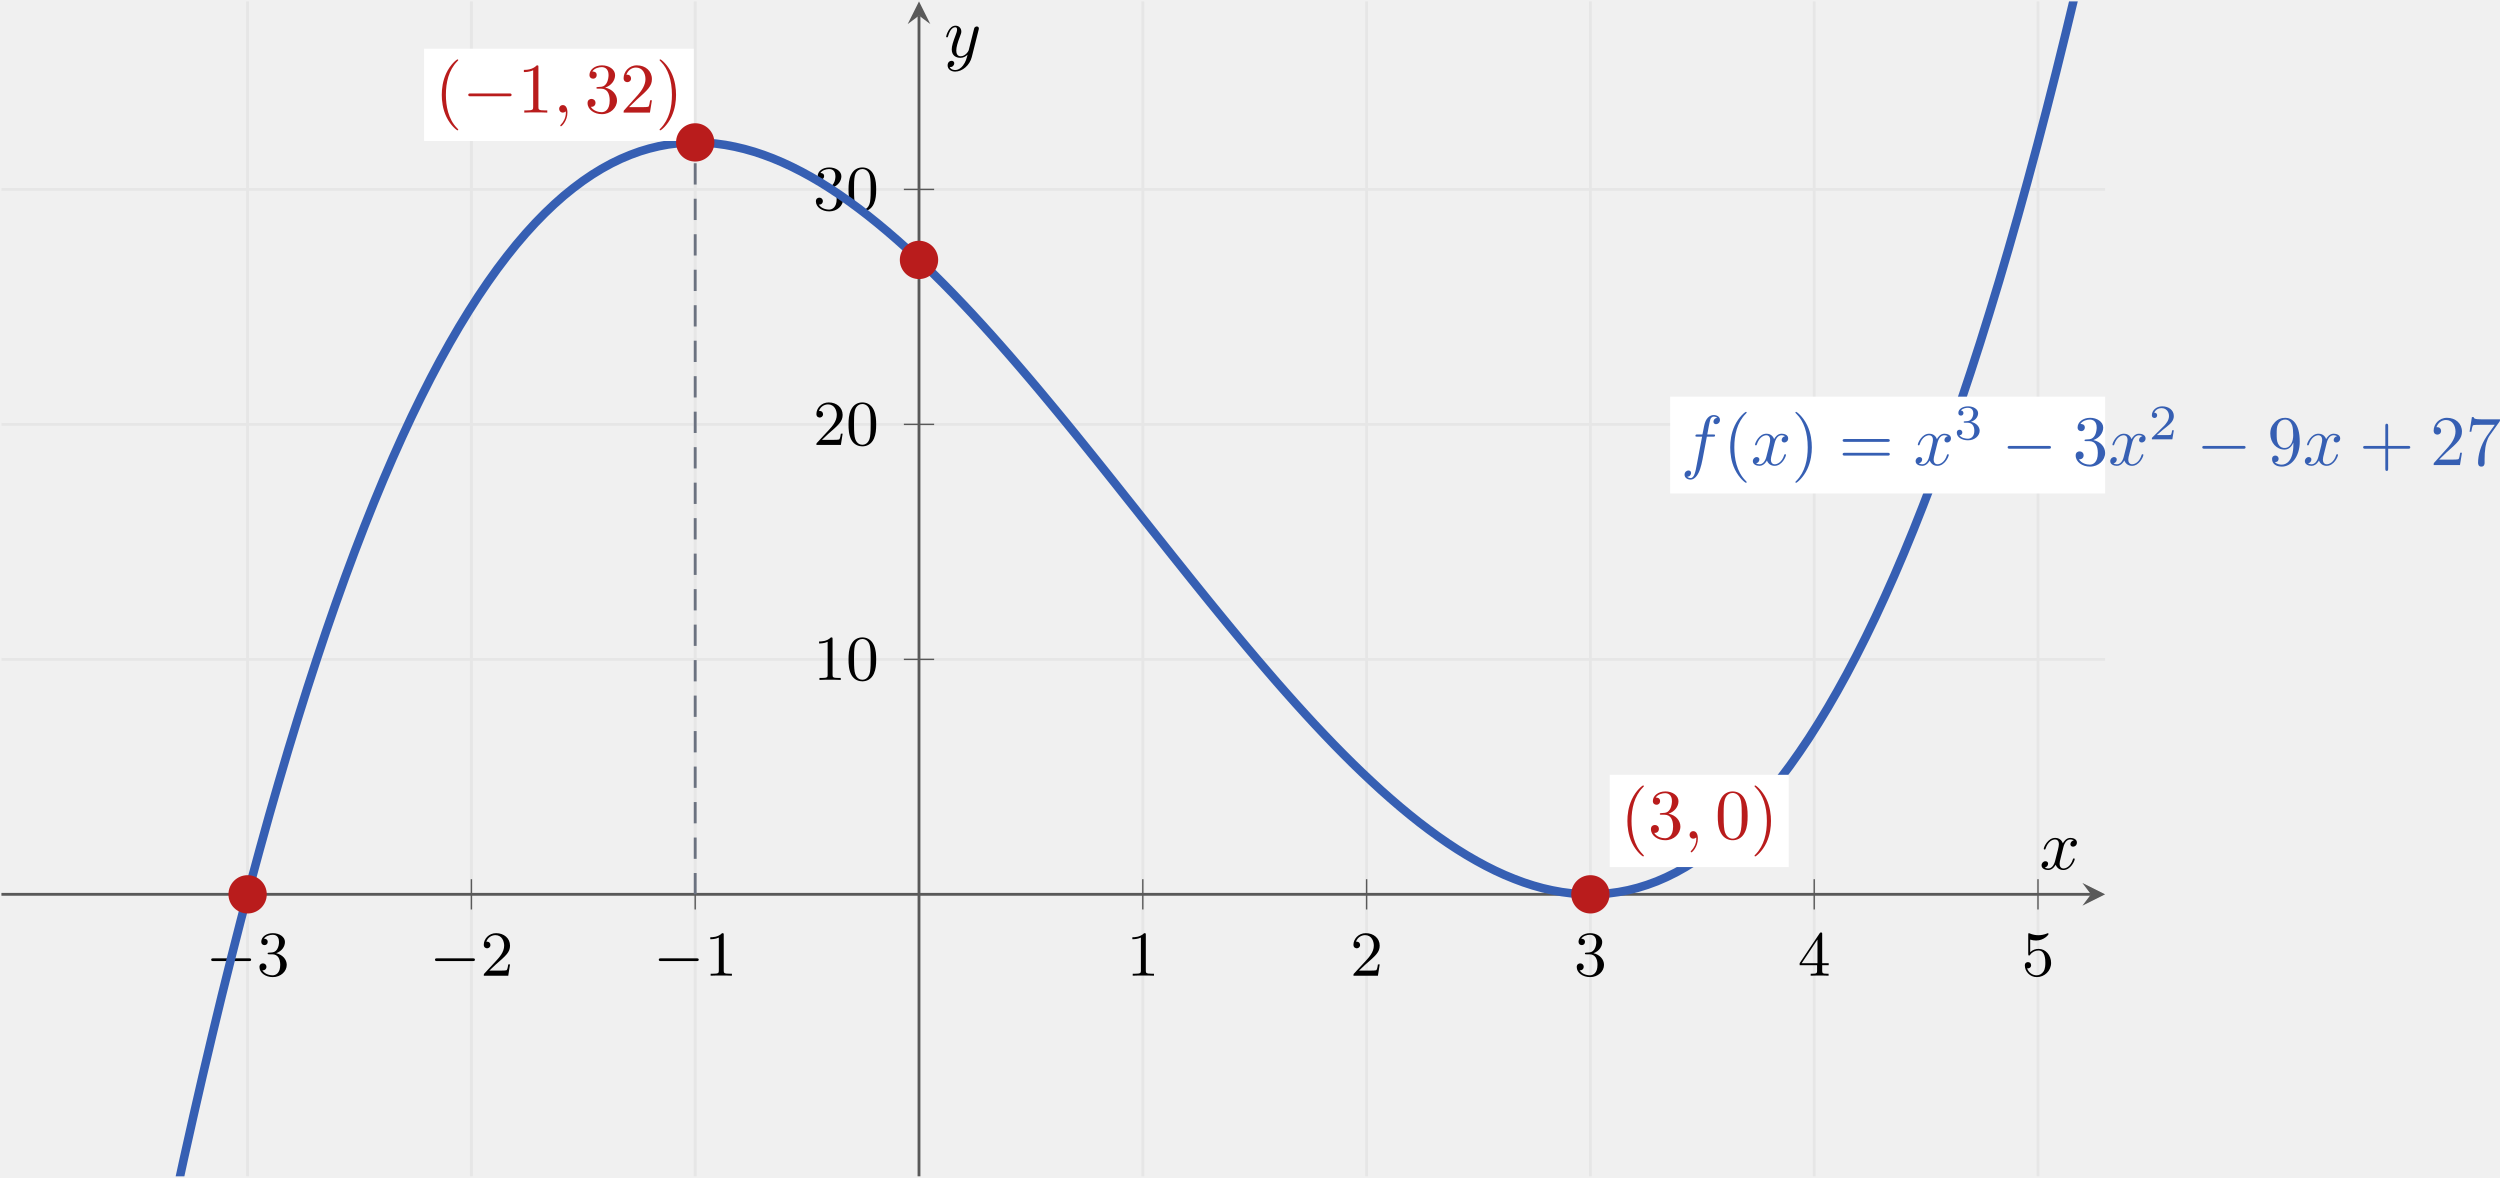
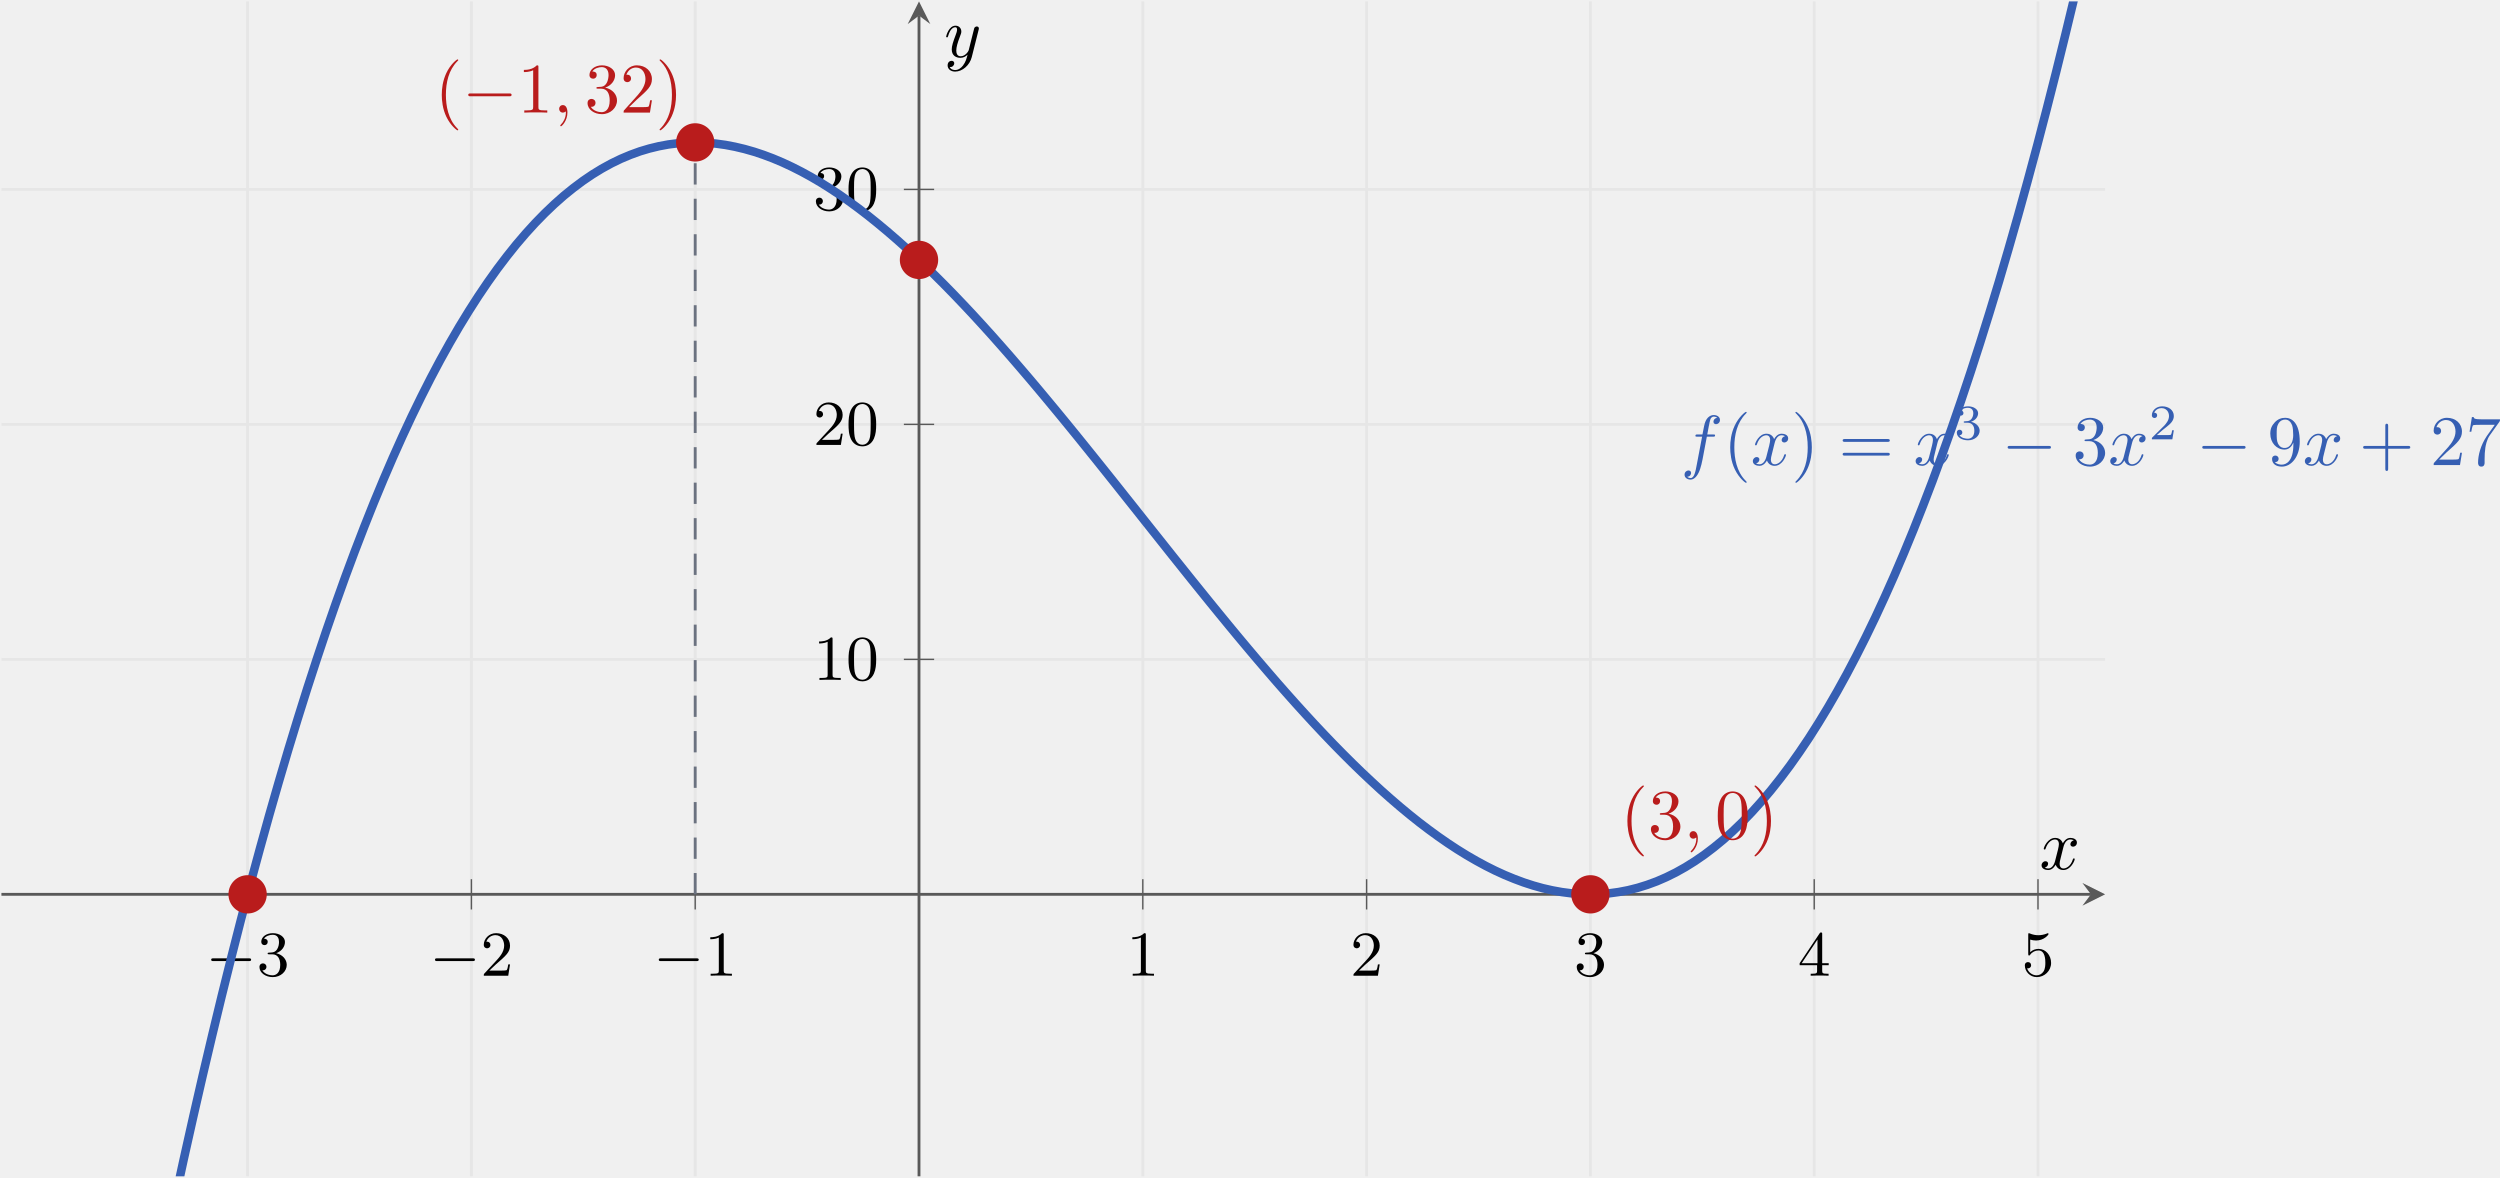
<svg xmlns="http://www.w3.org/2000/svg" xmlns:xlink="http://www.w3.org/1999/xlink" version="1.1" width="350.957pt" height="165.333pt" viewBox="-67.02 -67.02 350.957 165.333">
  <defs>
    <clipPath id="clip1">
      <path d="M-66.82 98.113H228.504V-66.821H-66.82Z" />
    </clipPath>
    <path id="g0-0" d="M6.052-2.053C6.214-2.053 6.384-2.053 6.384-2.251C6.384-2.439 6.205-2.439 6.052-2.439H1.103C.95-2.439 .771-2.439 .771-2.251C.771-2.053 .941-2.053 1.103-2.053H6.052Z" />
    <path id="g1-48" d="M4.241-2.869C4.241-3.47 4.214-4.241 3.9-4.914C3.506-5.756 2.824-5.972 2.304-5.972C1.766-5.972 1.085-5.756 .69-4.896C.403-4.277 .359-3.551 .359-2.869C.359-2.286 .377-1.417 .762-.708C1.184 .054 1.883 .197 2.295 .197C2.878 .197 3.542-.054 3.918-.879C4.187-1.479 4.241-2.152 4.241-2.869ZM2.304-.027C2.035-.027 1.39-.152 1.219-1.166C1.13-1.695 1.13-2.466 1.13-2.977C1.13-3.587 1.13-4.295 1.237-4.788C1.417-5.586 1.991-5.747 2.295-5.747C2.636-5.747 3.201-5.568 3.371-4.734C3.47-4.241 3.47-3.542 3.47-2.977C3.47-2.421 3.47-1.668 3.38-1.139C3.192-.117 2.529-.027 2.304-.027Z" />
    <path id="g1-49" d="M2.726-5.73C2.726-5.954 2.717-5.972 2.493-5.972C1.937-5.398 1.112-5.398 .834-5.398V-5.12C1.004-5.12 1.551-5.12 2.035-5.353V-.717C2.035-.386 2.008-.278 1.175-.278H.888V0C1.21-.027 2.008-.027 2.376-.027S3.551-.027 3.873 0V-.278H3.587C2.753-.278 2.726-.386 2.726-.717V-5.73Z" />
    <path id="g1-50" d="M4.142-1.587H3.891C3.873-1.47 3.802-.941 3.685-.798C3.631-.717 3.013-.717 2.833-.717H1.237L2.125-1.56C3.596-2.833 4.142-3.309 4.142-4.223C4.142-5.254 3.291-5.972 2.188-5.972C1.157-5.972 .457-5.156 .457-4.34C.457-3.891 .843-3.847 .924-3.847C1.121-3.847 1.39-3.99 1.39-4.313C1.39-4.582 1.201-4.779 .924-4.779C.879-4.779 .852-4.779 .816-4.77C1.031-5.407 1.605-5.694 2.089-5.694C3.004-5.694 3.318-4.842 3.318-4.223C3.318-3.309 2.627-2.564 2.197-2.098L.556-.323C.457-.224 .457-.206 .457 0H3.891L4.142-1.587Z" />
    <path id="g1-51" d="M2.735-3.156C3.569-3.47 3.963-4.125 3.963-4.743C3.963-5.434 3.201-5.972 2.268-5.972S.637-5.443 .637-4.761C.637-4.465 .834-4.295 1.094-4.295S1.542-4.483 1.542-4.743C1.542-5.057 1.327-5.192 1.022-5.192C1.255-5.568 1.802-5.747 2.242-5.747C2.986-5.747 3.129-5.156 3.129-4.734C3.129-4.465 3.075-4.035 2.851-3.694C2.573-3.291 2.26-3.273 2-3.255C1.775-3.237 1.757-3.237 1.686-3.237C1.605-3.228 1.533-3.219 1.533-3.12C1.533-3.004 1.605-3.004 1.757-3.004H2.179C2.959-3.004 3.3-2.376 3.3-1.524C3.3-.377 2.69-.054 2.233-.054C2.062-.054 1.193-.099 .789-.762C1.112-.717 1.363-.941 1.363-1.246C1.363-1.542 1.139-1.731 .879-1.731C.655-1.731 .386-1.596 .386-1.219C.386-.421 1.219 .197 2.26 .197C3.38 .197 4.214-.61 4.214-1.524C4.214-2.304 3.596-2.968 2.735-3.156Z" />
    <path id="g1-52" d="M.26-1.757V-1.479H2.708V-.708C2.708-.377 2.681-.278 2.008-.278H1.811V0C2.376-.027 3.004-.027 3.067-.027C3.111-.027 3.757-.027 4.322 0V-.278H4.125C3.452-.278 3.425-.377 3.425-.708V-1.479H4.34V-1.757H3.425V-5.828C3.425-6.007 3.425-6.07 3.255-6.07C3.147-6.07 3.138-6.061 3.058-5.936L.26-1.757ZM.547-1.757L2.762-5.075V-1.757H.547Z" />
    <path id="g1-53" d="M.933-3.093C.933-2.932 .933-2.833 1.058-2.833C1.13-2.833 1.157-2.869 1.21-2.95C1.479-3.327 1.91-3.542 2.376-3.542C3.335-3.542 3.335-2.161 3.335-1.838C3.335-1.56 3.335-1.004 3.084-.601C2.842-.224 2.466-.054 2.116-.054C1.587-.054 .986-.386 .771-1.049C.78-1.049 .834-1.031 .897-1.031C1.076-1.031 1.336-1.148 1.336-1.47C1.336-1.748 1.139-1.91 .897-1.91C.708-1.91 .457-1.802 .457-1.444C.457-.628 1.139 .197 2.134 .197C3.219 .197 4.142-.681 4.142-1.793C4.142-2.878 3.371-3.766 2.394-3.766C1.964-3.766 1.524-3.622 1.21-3.3V-5.066C1.479-4.985 1.757-4.94 2.035-4.94C3.138-4.94 3.784-5.738 3.784-5.855C3.784-5.936 3.73-5.972 3.685-5.972C3.667-5.972 3.649-5.972 3.569-5.927C3.147-5.756 2.735-5.685 2.358-5.685C1.973-5.685 1.569-5.756 1.157-5.927C1.067-5.972 1.049-5.972 1.04-5.972C.933-5.972 .933-5.882 .933-5.73V-3.093Z" />
    <path id="g2-0" d="M6.565-2.291C6.735-2.291 6.914-2.291 6.914-2.491S6.735-2.69 6.565-2.69H1.176C1.006-2.69 .827-2.69 .827-2.491S1.006-2.291 1.176-2.291H6.565Z" />
    <path id="g3-59" d="M2.022-.01C2.022-.667 1.773-1.056 1.385-1.056C1.056-1.056 .857-.807 .857-.528C.857-.259 1.056 0 1.385 0C1.504 0 1.634-.04 1.733-.13C1.763-.149 1.773-.159 1.783-.159S1.803-.149 1.803-.01C1.803 .727 1.455 1.325 1.126 1.654C1.016 1.763 1.016 1.783 1.016 1.813C1.016 1.883 1.066 1.923 1.116 1.923C1.225 1.923 2.022 1.156 2.022-.01Z" />
    <path id="g3-102" d="M3.656-3.985H4.513C4.712-3.985 4.812-3.985 4.812-4.184C4.812-4.294 4.712-4.294 4.543-4.294H3.716L3.925-5.43C3.965-5.639 4.105-6.346 4.164-6.466C4.254-6.655 4.423-6.804 4.633-6.804C4.672-6.804 4.932-6.804 5.121-6.625C4.682-6.585 4.583-6.237 4.583-6.087C4.583-5.858 4.762-5.738 4.951-5.738C5.21-5.738 5.499-5.958 5.499-6.336C5.499-6.795 5.041-7.024 4.633-7.024C4.294-7.024 3.666-6.844 3.367-5.858C3.308-5.649 3.278-5.549 3.039-4.294H2.351C2.162-4.294 2.052-4.294 2.052-4.105C2.052-3.985 2.142-3.985 2.331-3.985H2.989L2.242-.05C2.062 .917 1.893 1.823 1.375 1.823C1.335 1.823 1.086 1.823 .897 1.644C1.355 1.614 1.445 1.255 1.445 1.106C1.445 .877 1.265 .757 1.076 .757C.817 .757 .528 .976 .528 1.355C.528 1.803 .966 2.042 1.375 2.042C1.923 2.042 2.321 1.455 2.501 1.076C2.819 .448 3.049-.757 3.059-.827L3.656-3.985Z" />
    <path id="g3-120" d="M3.328-3.009C3.387-3.268 3.616-4.184 4.314-4.184C4.364-4.184 4.603-4.184 4.812-4.055C4.533-4.005 4.334-3.756 4.334-3.517C4.334-3.357 4.443-3.168 4.712-3.168C4.932-3.168 5.25-3.347 5.25-3.746C5.25-4.264 4.663-4.403 4.324-4.403C3.746-4.403 3.397-3.875 3.278-3.646C3.029-4.304 2.491-4.403 2.202-4.403C1.166-4.403 .598-3.118 .598-2.869C.598-2.77 .697-2.77 .717-2.77C.797-2.77 .827-2.79 .847-2.879C1.186-3.935 1.843-4.184 2.182-4.184C2.371-4.184 2.72-4.095 2.72-3.517C2.72-3.208 2.55-2.54 2.182-1.146C2.022-.528 1.674-.11 1.235-.11C1.176-.11 .946-.11 .737-.239C.986-.289 1.205-.498 1.205-.777C1.205-1.046 .986-1.126 .837-1.126C.538-1.126 .289-.867 .289-.548C.289-.09 .787 .11 1.225 .11C1.883 .11 2.242-.588 2.271-.648C2.391-.279 2.75 .11 3.347 .11C4.374 .11 4.941-1.176 4.941-1.425C4.941-1.524 4.852-1.524 4.822-1.524C4.732-1.524 4.712-1.484 4.692-1.415C4.364-.349 3.686-.11 3.367-.11C2.979-.11 2.819-.428 2.819-.767C2.819-.986 2.879-1.205 2.989-1.644L3.328-3.009Z" />
    <path id="g3-121" d="M4.842-3.796C4.882-3.935 4.882-3.955 4.882-4.025C4.882-4.204 4.742-4.294 4.593-4.294C4.493-4.294 4.334-4.234 4.244-4.085C4.224-4.035 4.144-3.726 4.105-3.547C4.035-3.288 3.965-3.019 3.905-2.75L3.457-.956C3.417-.807 2.989-.11 2.331-.11C1.823-.11 1.714-.548 1.714-.917C1.714-1.375 1.883-1.993 2.222-2.869C2.381-3.278 2.421-3.387 2.421-3.587C2.421-4.035 2.102-4.403 1.604-4.403C.658-4.403 .289-2.959 .289-2.869C.289-2.77 .389-2.77 .408-2.77C.508-2.77 .518-2.79 .568-2.949C.837-3.885 1.235-4.184 1.574-4.184C1.654-4.184 1.823-4.184 1.823-3.866C1.823-3.616 1.724-3.357 1.654-3.168C1.255-2.112 1.076-1.544 1.076-1.076C1.076-.189 1.704 .11 2.291 .11C2.68 .11 3.019-.06 3.298-.339C3.168 .179 3.049 .667 2.65 1.196C2.391 1.534 2.012 1.823 1.554 1.823C1.415 1.823 .966 1.793 .797 1.405C.956 1.405 1.086 1.405 1.225 1.285C1.325 1.196 1.425 1.066 1.425 .877C1.425 .568 1.156 .528 1.056 .528C.827 .528 .498 .687 .498 1.176C.498 1.674 .936 2.042 1.554 2.042C2.58 2.042 3.606 1.136 3.885 .01L4.842-3.796Z" />
    <path id="g4-40" d="M3.298 2.391C3.298 2.361 3.298 2.341 3.128 2.172C1.883 .917 1.564-.966 1.564-2.491C1.564-4.224 1.943-5.958 3.168-7.203C3.298-7.323 3.298-7.342 3.298-7.372C3.298-7.442 3.258-7.472 3.198-7.472C3.098-7.472 2.202-6.795 1.614-5.529C1.106-4.433 .986-3.328 .986-2.491C.986-1.714 1.096-.508 1.644 .618C2.242 1.843 3.098 2.491 3.198 2.491C3.258 2.491 3.298 2.461 3.298 2.391Z" />
    <path id="g4-41" d="M2.879-2.491C2.879-3.268 2.77-4.473 2.222-5.599C1.624-6.824 .767-7.472 .667-7.472C.608-7.472 .568-7.432 .568-7.372C.568-7.342 .568-7.323 .757-7.143C1.733-6.157 2.301-4.573 2.301-2.491C2.301-.787 1.933 .966 .697 2.222C.568 2.341 .568 2.361 .568 2.391C.568 2.451 .608 2.491 .667 2.491C.767 2.491 1.664 1.813 2.252 .548C2.76-.548 2.879-1.654 2.879-2.491Z" />
    <path id="g4-43" d="M4.075-2.291H6.854C6.994-2.291 7.183-2.291 7.183-2.491S6.994-2.69 6.854-2.69H4.075V-5.479C4.075-5.619 4.075-5.808 3.875-5.808S3.676-5.619 3.676-5.479V-2.69H.887C.747-2.69 .558-2.69 .558-2.491S.747-2.291 .887-2.291H3.676V.498C3.676 .638 3.676 .827 3.875 .827S4.075 .638 4.075 .498V-2.291Z" />
    <path id="g4-48" d="M4.583-3.188C4.583-3.985 4.533-4.782 4.184-5.519C3.726-6.476 2.909-6.635 2.491-6.635C1.893-6.635 1.166-6.376 .757-5.45C.438-4.762 .389-3.985 .389-3.188C.389-2.441 .428-1.544 .837-.787C1.265 .02 1.993 .219 2.481 .219C3.019 .219 3.776 .01 4.214-.936C4.533-1.624 4.583-2.401 4.583-3.188ZM2.481 0C2.092 0 1.504-.249 1.325-1.205C1.215-1.803 1.215-2.72 1.215-3.308C1.215-3.945 1.215-4.603 1.295-5.141C1.484-6.326 2.232-6.416 2.481-6.416C2.809-6.416 3.467-6.237 3.656-5.25C3.756-4.692 3.756-3.935 3.756-3.308C3.756-2.56 3.756-1.883 3.646-1.245C3.497-.299 2.929 0 2.481 0Z" />
    <path id="g4-49" d="M2.929-6.376C2.929-6.615 2.929-6.635 2.7-6.635C2.082-5.998 1.205-5.998 .887-5.998V-5.689C1.086-5.689 1.674-5.689 2.192-5.948V-.787C2.192-.428 2.162-.309 1.265-.309H.946V0C1.295-.03 2.162-.03 2.56-.03S3.826-.03 4.174 0V-.309H3.856C2.959-.309 2.929-.418 2.929-.787V-6.376Z" />
    <path id="g4-50" d="M1.265-.767L2.321-1.793C3.875-3.168 4.473-3.706 4.473-4.702C4.473-5.838 3.577-6.635 2.361-6.635C1.235-6.635 .498-5.719 .498-4.832C.498-4.274 .996-4.274 1.026-4.274C1.196-4.274 1.544-4.394 1.544-4.802C1.544-5.061 1.365-5.32 1.016-5.32C.936-5.32 .917-5.32 .887-5.31C1.116-5.958 1.654-6.326 2.232-6.326C3.138-6.326 3.567-5.519 3.567-4.702C3.567-3.905 3.068-3.118 2.521-2.501L.608-.369C.498-.259 .498-.239 .498 0H4.194L4.473-1.733H4.224C4.174-1.435 4.105-.996 4.005-.847C3.935-.767 3.278-.767 3.059-.767H1.265Z" />
    <path id="g4-51" d="M2.889-3.507C3.706-3.776 4.284-4.473 4.284-5.26C4.284-6.077 3.407-6.635 2.451-6.635C1.445-6.635 .687-6.037 .687-5.28C.687-4.951 .907-4.762 1.196-4.762C1.504-4.762 1.704-4.981 1.704-5.27C1.704-5.768 1.235-5.768 1.086-5.768C1.395-6.257 2.052-6.386 2.411-6.386C2.819-6.386 3.367-6.167 3.367-5.27C3.367-5.151 3.347-4.573 3.088-4.134C2.79-3.656 2.451-3.626 2.202-3.616C2.122-3.606 1.883-3.587 1.813-3.587C1.733-3.577 1.664-3.567 1.664-3.467C1.664-3.357 1.733-3.357 1.903-3.357H2.341C3.158-3.357 3.527-2.68 3.527-1.704C3.527-.349 2.839-.06 2.401-.06C1.973-.06 1.225-.229 .877-.817C1.225-.767 1.534-.986 1.534-1.365C1.534-1.724 1.265-1.923 .976-1.923C.737-1.923 .418-1.783 .418-1.345C.418-.438 1.345 .219 2.431 .219C3.646 .219 4.553-.687 4.553-1.704C4.553-2.521 3.925-3.298 2.889-3.507Z" />
    <path id="g4-55" d="M4.742-6.067C4.832-6.187 4.832-6.207 4.832-6.416H2.411C1.196-6.416 1.176-6.545 1.136-6.735H.887L.558-4.682H.807C.837-4.842 .927-5.469 1.056-5.589C1.126-5.649 1.903-5.649 2.032-5.649H4.095C3.985-5.489 3.198-4.403 2.979-4.075C2.082-2.73 1.753-1.345 1.753-.329C1.753-.229 1.753 .219 2.212 .219S2.67-.229 2.67-.329V-.837C2.67-1.385 2.7-1.933 2.78-2.471C2.819-2.7 2.959-3.557 3.397-4.174L4.742-6.067Z" />
    <path id="g4-57" d="M3.656-3.168V-2.849C3.656-.518 2.62-.06 2.042-.06C1.873-.06 1.335-.08 1.066-.418C1.504-.418 1.584-.707 1.584-.877C1.584-1.186 1.345-1.335 1.126-1.335C.966-1.335 .667-1.245 .667-.857C.667-.189 1.205 .219 2.052 .219C3.337 .219 4.553-1.136 4.553-3.278C4.553-5.958 3.407-6.635 2.521-6.635C1.973-6.635 1.484-6.456 1.056-6.007C.648-5.559 .418-5.141 .418-4.394C.418-3.148 1.295-2.172 2.411-2.172C3.019-2.172 3.427-2.59 3.656-3.168ZM2.421-2.401C2.262-2.401 1.803-2.401 1.494-3.029C1.315-3.397 1.315-3.895 1.315-4.384C1.315-4.922 1.315-5.39 1.524-5.758C1.793-6.257 2.172-6.386 2.521-6.386C2.979-6.386 3.308-6.047 3.477-5.599C3.597-5.28 3.636-4.653 3.636-4.194C3.636-3.367 3.298-2.401 2.421-2.401Z" />
    <path id="g4-61" d="M6.844-3.258C6.994-3.258 7.183-3.258 7.183-3.457S6.994-3.656 6.854-3.656H.887C.747-3.656 .558-3.656 .558-3.457S.747-3.258 .897-3.258H6.844ZM6.854-1.325C6.994-1.325 7.183-1.325 7.183-1.524S6.994-1.724 6.844-1.724H.897C.747-1.724 .558-1.724 .558-1.524S.747-1.325 .887-1.325H6.854Z" />
    <path id="g5-50" d="M3.522-1.269H3.285C3.264-1.116 3.194-.704 3.103-.635C3.048-.593 2.511-.593 2.413-.593H1.13C1.862-1.241 2.106-1.437 2.525-1.764C3.041-2.176 3.522-2.608 3.522-3.271C3.522-4.115 2.783-4.631 1.89-4.631C1.025-4.631 .439-4.024 .439-3.382C.439-3.027 .739-2.992 .809-2.992C.976-2.992 1.179-3.11 1.179-3.361C1.179-3.487 1.13-3.731 .767-3.731C.983-4.226 1.458-4.38 1.785-4.38C2.483-4.38 2.845-3.836 2.845-3.271C2.845-2.664 2.413-2.183 2.19-1.932L.509-.272C.439-.209 .439-.195 .439 0H3.313L3.522-1.269Z" />
    <path id="g5-51" d="M1.904-2.329C2.448-2.329 2.838-1.953 2.838-1.206C2.838-.342 2.336-.084 1.932-.084C1.653-.084 1.039-.16 .746-.572C1.074-.586 1.151-.816 1.151-.962C1.151-1.186 .983-1.346 .767-1.346C.572-1.346 .377-1.227 .377-.941C.377-.286 1.102 .139 1.946 .139C2.915 .139 3.585-.509 3.585-1.206C3.585-1.75 3.138-2.294 2.371-2.455C3.103-2.72 3.368-3.243 3.368-3.668C3.368-4.219 2.734-4.631 1.96-4.631S.593-4.254 .593-3.696C.593-3.459 .746-3.327 .955-3.327C1.172-3.327 1.311-3.487 1.311-3.682C1.311-3.884 1.172-4.031 .955-4.045C1.2-4.352 1.681-4.428 1.939-4.428C2.253-4.428 2.692-4.275 2.692-3.668C2.692-3.375 2.594-3.055 2.413-2.838C2.183-2.573 1.988-2.559 1.639-2.538C1.465-2.525 1.451-2.525 1.416-2.518C1.402-2.518 1.346-2.504 1.346-2.427C1.346-2.329 1.409-2.329 1.527-2.329H1.904Z" />
  </defs>
  <g id="page1">
    <path d="M-32.262 98.113V-66.821M-.844 98.113V-66.821M30.574 98.113V-66.821M93.41 98.113V-66.821M124.829 98.113V-66.821M156.246 98.113V-66.821M187.665 98.113V-66.821M219.078 98.113V-66.821" stroke="#e6e6e6" fill="none" stroke-width=".399" stroke-miterlimit="10" />
    <path d="M-66.82 25.543H228.504M-66.82-7.446H228.504M-66.82-40.43H228.504" stroke="#e6e6e6" fill="none" stroke-width=".399" stroke-miterlimit="10" />
    <path d="M-32.262 60.656V56.402M-.844 60.656V56.402M30.574 60.656V56.402M93.41 60.656V56.402M124.829 60.656V56.402M156.246 60.656V56.402M187.665 60.656V56.402M219.078 60.656V56.402" stroke="#595959" fill="none" stroke-width=".199" stroke-miterlimit="10" />
    <path d="M59.867 25.543H64.118M59.867-7.446H64.118M59.867-40.43H64.118" stroke="#595959" fill="none" stroke-width=".199" stroke-miterlimit="10" />
    <path d="M-66.82 58.527H226.512" stroke="#595959" fill="none" stroke-width=".399" stroke-miterlimit="10" />
    <path d="M228.504 58.527L225.317 56.934L226.512 58.527L225.317 60.121" fill="#595959" />
    <path d="M61.992 98.113V-64.828" stroke="#595959" fill="none" stroke-width=".399" stroke-miterlimit="10" />
    <path d="M61.992-66.82L60.398-63.633L61.992-64.828L63.586-63.633" fill="#595959" />
    <g transform="matrix(1 0 0 1 28.4724 -160.5246)">
      <use x="-66.62" y="230.477" xlink:href="#g0-0" />
      <use x="-59.453" y="230.477" xlink:href="#g1-51" />
    </g>
    <g transform="matrix(1 0 0 1 59.88994 -160.5246)">
      <use x="-66.62" y="230.477" xlink:href="#g0-0" />
      <use x="-59.453" y="230.477" xlink:href="#g1-50" />
    </g>
    <g transform="matrix(1 0 0 1 91.3075 -160.5246)">
      <use x="-66.62" y="230.477" xlink:href="#g0-0" />
      <use x="-59.453" y="230.477" xlink:href="#g1-49" />
    </g>
    <g transform="matrix(1 0 0 1 157.7263 -160.5246)">
      <use x="-66.62" y="230.477" xlink:href="#g1-49" />
    </g>
    <g transform="matrix(1 0 0 1 189.1442 -160.5246)">
      <use x="-66.62" y="230.477" xlink:href="#g1-50" />
    </g>
    <g transform="matrix(1 0 0 1 220.5612 -160.5246)">
      <use x="-66.62" y="230.477" xlink:href="#g1-51" />
    </g>
    <g transform="matrix(1 0 0 1 251.9792 -160.5246)">
      <use x="-66.62" y="230.477" xlink:href="#g1-52" />
    </g>
    <g transform="matrix(1 0 0 1 283.3962 -160.5246)">
      <use x="-66.62" y="230.477" xlink:href="#g1-53" />
    </g>
    <g transform="matrix(1 0 0 1 113.7515 -202.0458)">
      <use x="-66.62" y="230.477" xlink:href="#g1-49" />
      <use x="-62.012" y="230.477" xlink:href="#g1-48" />
    </g>
    <g transform="matrix(1 0 0 1 113.7515 -235.0321)">
      <use x="-66.62" y="230.477" xlink:href="#g1-50" />
      <use x="-62.012" y="230.477" xlink:href="#g1-48" />
    </g>
    <g transform="matrix(1 0 0 1 113.7515 -268.0184)">
      <use x="-66.62" y="230.477" xlink:href="#g1-51" />
      <use x="-62.012" y="230.477" xlink:href="#g1-48" />
    </g>
    <path d="M-65.25 230.676L-63.914 221.73L-62.582 212.961L-61.246 204.371L-59.91 195.957L-58.578 187.719L-57.242 179.648L-55.91 171.754L-54.574 164.027L-53.242 156.465L-51.906 149.074L-50.574 141.847L-49.238 134.785L-47.906 127.883L-46.57 121.14L-45.234 114.558L-43.902 108.133L-42.566 101.867L-41.234 95.75L-39.898 89.789L-38.566 83.98L-37.23 78.32L-35.898 72.808L-34.562 67.445L-33.23 62.226L-31.895 57.152L-30.559 52.218L-29.227 47.426L-27.891 42.773L-26.559 38.258L-25.223 33.879L-23.891 29.636L-22.555 25.527L-21.223 21.547L-19.887 17.699L-18.555 13.98L-17.219 10.386L-15.883 6.918L-14.551 3.574L-13.215 .355L-11.883-2.742L-10.547-5.723L-9.215-8.586L-7.879-11.328L-6.547-13.957L-5.211-16.477L-3.875-18.879L-2.543-21.172L-1.207-23.356L.125-25.434L1.461-27.407L2.793-29.274L4.129-31.035L5.461-32.699L6.797-34.262L8.129-35.723L9.465-37.09L10.801-38.364L12.133-39.543L13.469-40.625L14.801-41.621L16.137-42.528L17.469-43.344L18.805-44.078L20.137-44.723L21.473-45.285L22.805-45.77L24.141-46.168L25.477-46.492L26.809-46.739L28.145-46.907L29.477-47.004L30.812-47.028L32.145-46.981L33.48-46.86L34.812-46.676L36.148-46.422L37.48-46.106L38.816-45.727L40.153-45.282L41.484-44.782L42.821-44.219L44.153-43.598L45.489-42.922L46.821-42.192L48.157-41.41L49.489-40.574L50.825-39.692L52.157-38.758L53.492-37.778L54.828-36.754L56.16-35.684L57.496-34.571L58.828-33.422L60.164-32.231L61.496-31L62.831-29.735L64.165-28.434L65.499-27.102L66.832-25.739L68.168-24.34L69.504-22.918L70.835-21.469L72.171-19.992L73.504-18.489L74.84-16.965L76.171-15.422L77.507-13.86L78.84-12.278L80.175-10.676L81.511-9.063L82.844-7.438L84.18-5.797L85.511-4.149L86.847-2.489L88.18-.824L89.516 .847L90.847 2.527L92.183 4.203L93.516 5.886L94.852 7.566L96.188 9.246L97.519 10.922L98.856 12.593L100.188 14.258L101.523 15.914L102.856 17.562L104.192 19.199L105.523 20.824L106.859 22.437L108.192 24.031L109.528 25.613L110.864 27.172L112.195 28.715L113.531 30.234L114.864 31.73L116.2 33.203L117.531 34.648L118.868 36.07L120.2 37.461L121.535 38.82L122.868 40.148L124.204 41.441L125.54 42.699L126.871 43.926L128.207 45.109L129.54 46.254L130.875 47.359L132.207 48.422L133.542 49.437L134.875 50.41L136.21 51.336L137.542 52.211L138.879 53.039L140.214 53.812L141.547 54.535L142.882 55.203L144.214 55.812L145.55 56.363L146.882 56.859L148.219 57.293L149.55 57.664L150.887 57.968L152.219 58.211L153.554 58.386L154.891 58.492L156.222 58.527L157.559 58.492L158.891 58.386L160.226 58.203L161.559 57.945L162.894 57.609L164.226 57.195L165.562 56.703L166.894 56.125L168.231 55.465L169.566 54.718L170.899 53.886L172.234 52.968L173.566 51.957L174.903 50.859L176.234 49.664L177.571 48.379L178.903 46.996L180.238 45.515L181.575 43.937L182.906 42.258L184.243 40.48L185.575 38.593L186.911 36.609L188.243 34.511L189.578 32.312L190.911 30L192.246 27.578L193.578 25.043L194.915 22.394L196.25 19.633L197.582 16.75L198.917 13.754L200.25 10.636L201.585 7.394L202.917 4.031L204.254 .547L205.585-3.067L206.922-6.809L208.254-10.68L209.589-14.68L210.925-18.809L212.257-23.074L213.594-27.477L214.925-32.012L216.262-36.688L217.594-41.504L218.929-46.457L220.262-51.555L221.597-56.797L222.929-62.188L224.266-67.723L225.601-73.407L226.934-79.239" stroke="#365fb3" fill="none" stroke-width="1.196" stroke-miterlimit="10" clip-path="url(#clip1)" />
    <path d="M30.574 58.527V-47.028" stroke="#6b7280" fill="none" stroke-width=".399" stroke-miterlimit="10" stroke-dasharray="2.989 1.993" clip-path="url(#clip1)" />
-     <path d="M-7.484-47.227H30.375V-60.18H-7.484Z" fill="#fff" clip-path="url(#clip1)" />
    <g fill="#b91c1c" transform="matrix(1 0 0 1 60.63213 -281.6892)">
      <use x="-66.62" y="230.477" xlink:href="#g4-40" />
      <use x="-62.746" y="230.477" xlink:href="#g2-0" />
      <use x="-54.997" y="230.477" xlink:href="#g4-49" />
      <use x="-50.016" y="230.477" xlink:href="#g3-59" />
      <use x="-45.588" y="230.477" xlink:href="#g4-51" />
      <use x="-40.607" y="230.477" xlink:href="#g4-50" />
      <use x="-35.625" y="230.477" xlink:href="#g4-41" />
    </g>
-     <path d="M158.957 54.699H184.085V41.75H158.957Z" fill="#fff" clip-path="url(#clip1)" />
    <g fill="#b91c1c" transform="matrix(1 0 0 1 227.0722 -179.7614)">
      <use x="-66.62" y="230.477" xlink:href="#g4-40" />
      <use x="-62.746" y="230.477" xlink:href="#g4-51" />
      <use x="-57.764" y="230.477" xlink:href="#g3-59" />
      <use x="-53.337" y="230.477" xlink:href="#g4-48" />
      <use x="-48.355" y="230.477" xlink:href="#g4-41" />
    </g>
-     <path d="M167.441 2.254H285.582V-11.336H167.441Z" fill="#fff" clip-path="url(#clip1)" />
    <g fill="#365fb3" transform="matrix(1 0 0 1 235.5552 -232.2097)">
      <use x="-66.62" y="230.477" xlink:href="#g3-102" />
      <use x="-60.67" y="230.477" xlink:href="#g4-40" />
      <use x="-56.796" y="230.477" xlink:href="#g3-120" />
      <use x="-51.102" y="230.477" xlink:href="#g4-41" />
      <use x="-44.46" y="230.477" xlink:href="#g4-61" />
      <use x="-33.944" y="230.477" xlink:href="#g3-120" />
      <use x="-28.25" y="226.862" xlink:href="#g5-51" />
      <use x="-21.567" y="230.477" xlink:href="#g2-0" />
      <use x="-11.604" y="230.477" xlink:href="#g4-51" />
      <use x="-6.623" y="230.477" xlink:href="#g3-120" />
      <use x="-.929" y="226.862" xlink:href="#g5-50" />
      <use x="5.754" y="230.477" xlink:href="#g2-0" />
      <use x="15.717" y="230.477" xlink:href="#g4-57" />
      <use x="20.698" y="230.477" xlink:href="#g3-120" />
      <use x="28.606" y="230.477" xlink:href="#g4-43" />
      <use x="38.569" y="230.477" xlink:href="#g4-50" />
      <use x="43.55" y="230.477" xlink:href="#g4-55" />
    </g>
    <path d="M-29.77 58.527C-29.77 57.152-30.883 56.039-32.262 56.039C-33.637 56.039-34.75 57.152-34.75 58.527S-33.637 61.019-32.262 61.019C-30.883 61.019-29.77 59.902-29.77 58.527Z" fill="#b91c1c" />
    <path d="M-29.77 58.527C-29.77 57.152-30.883 56.039-32.262 56.039C-33.637 56.039-34.75 57.152-34.75 58.527S-33.637 61.019-32.262 61.019C-30.883 61.019-29.77 59.902-29.77 58.527Z" stroke="#b91c1c" fill="none" stroke-width=".399" stroke-miterlimit="10" />
    <path d="M64.484-30.535C64.484-31.91 63.367-33.024 61.992-33.024S59.499-31.91 59.499-30.535S60.617-28.043 61.992-28.043S64.484-29.16 64.484-30.535Z" fill="#b91c1c" />
    <path d="M64.484-30.535C64.484-31.91 63.367-33.024 61.992-33.024S59.499-31.91 59.499-30.535S60.617-28.043 61.992-28.043S64.484-29.16 64.484-30.535Z" stroke="#b91c1c" fill="none" stroke-width=".399" stroke-miterlimit="10" />
    <path d="M33.066-47.028C33.066-48.403 31.949-49.52 30.574-49.52S28.086-48.403 28.086-47.028S29.199-44.539 30.574-44.539S33.066-45.653 33.066-47.028Z" fill="#b91c1c" />
    <path d="M33.066-47.028C33.066-48.403 31.949-49.52 30.574-49.52S28.086-48.403 28.086-47.028S29.199-44.539 30.574-44.539S33.066-45.653 33.066-47.028Z" stroke="#b91c1c" fill="none" stroke-width=".399" stroke-miterlimit="10" />
    <path d="M158.734 58.527C158.734 57.152 157.621 56.039 156.246 56.039S153.754 57.152 153.754 58.527S154.871 61.019 156.246 61.019S158.734 59.902 158.734 58.527Z" fill="#b91c1c" />
    <path d="M158.734 58.527C158.734 57.152 157.621 56.039 156.246 56.039S153.754 57.152 153.754 58.527S154.871 61.019 156.246 61.019S158.734 59.902 158.734 58.527Z" stroke="#b91c1c" fill="none" stroke-width=".399" stroke-miterlimit="10" />
    <g transform="matrix(1 0 0 1 285.9122 -175.4683)">
      <use x="-66.62" y="230.477" xlink:href="#g3-120" />
    </g>
    <g transform="matrix(1 0 0 1 132.1324 -289.4874)">
      <use x="-66.62" y="230.477" xlink:href="#g3-121" />
    </g>
  </g>
</svg>
